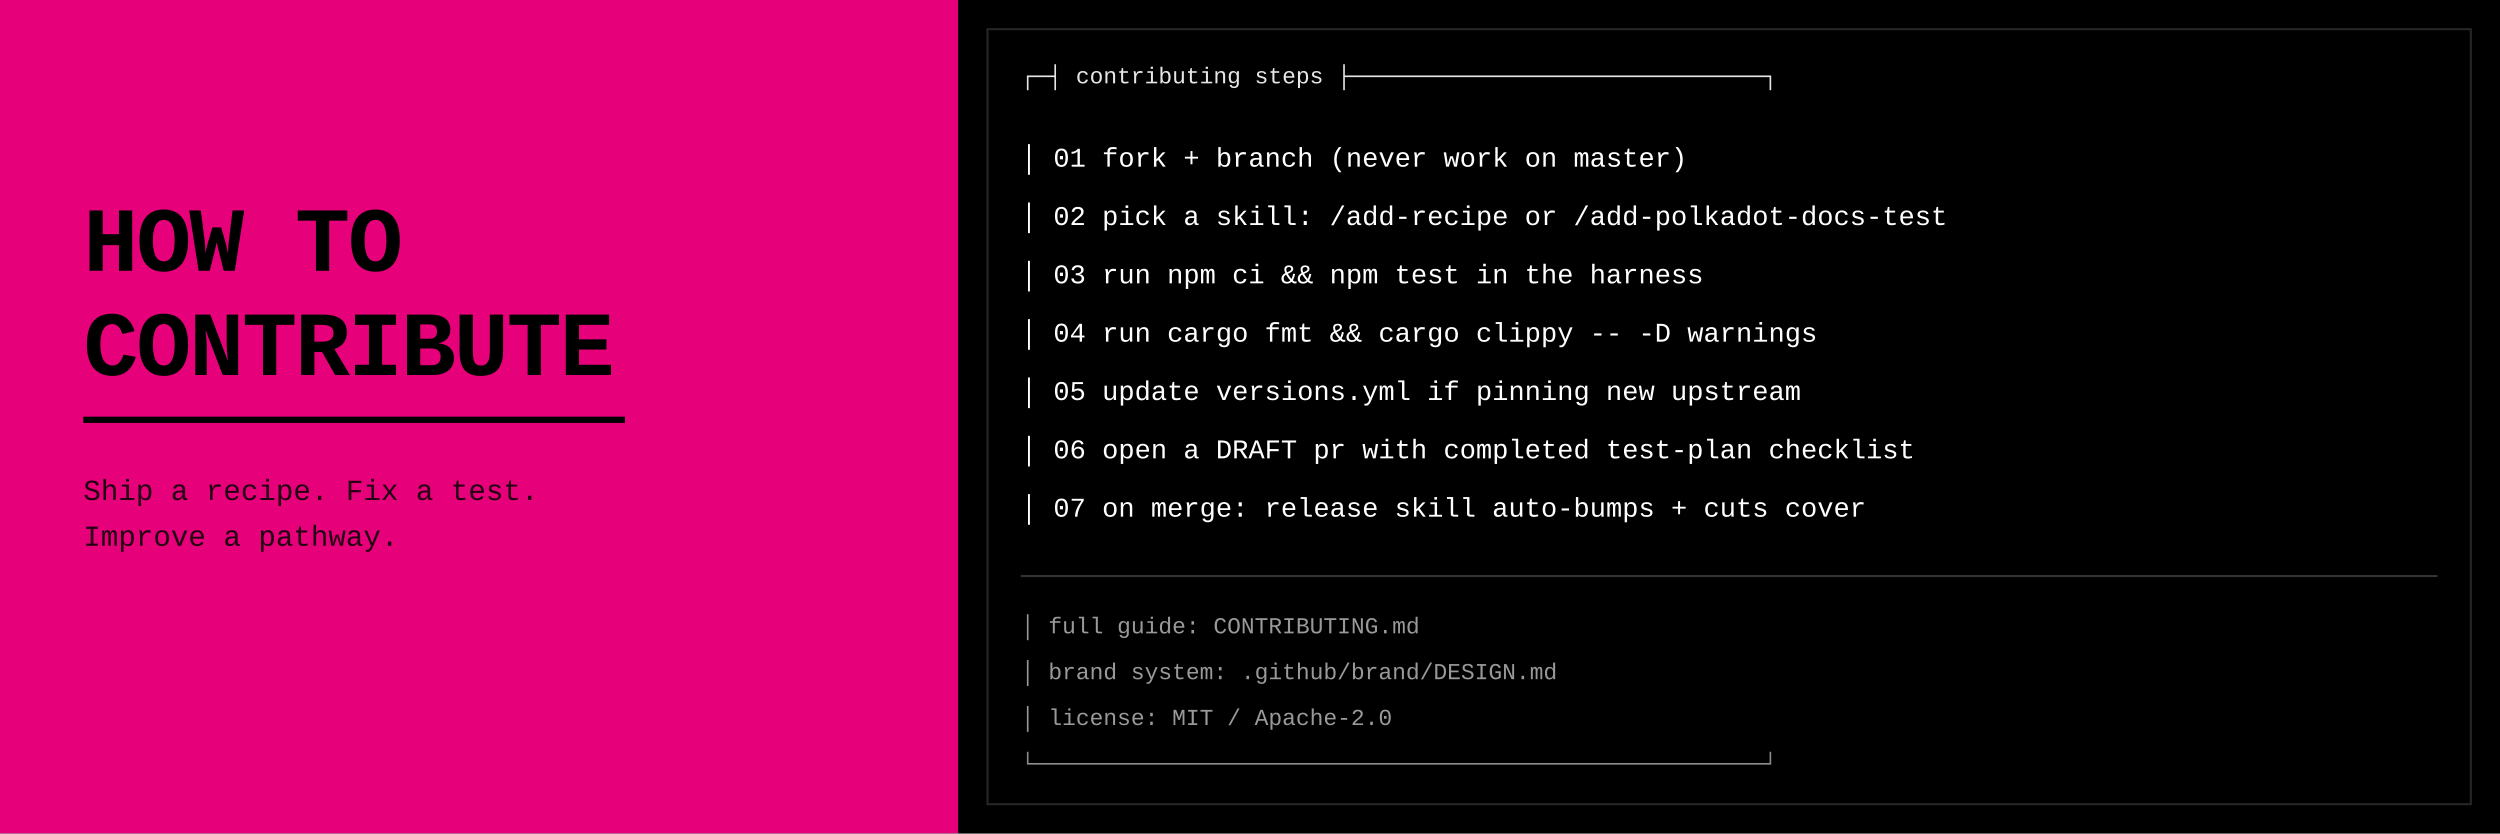
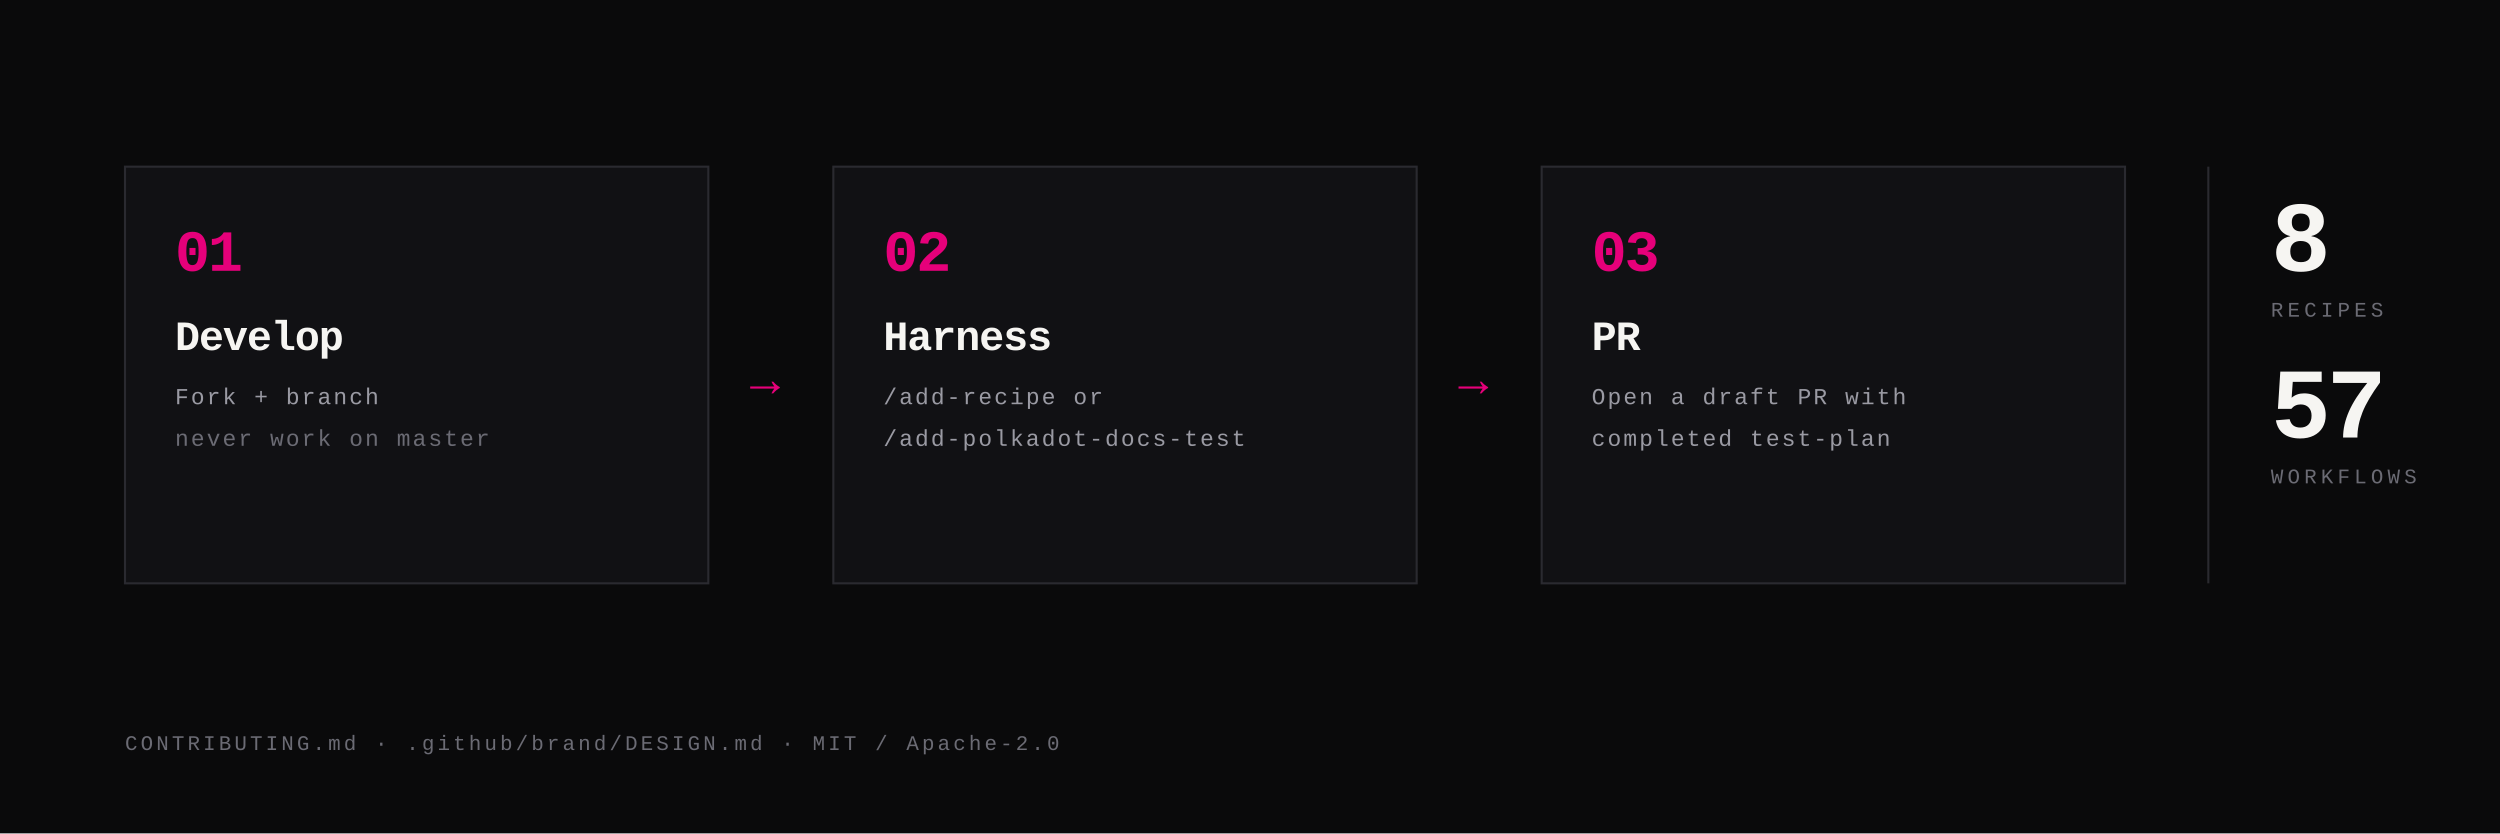
- <svg xmlns="http://www.w3.org/2000/svg" viewBox="0 0 1200 400" shape-rendering="geometricPrecision" role="img" aria-label="Contributing to Polkadot Cookbook">
-   <rect width="1200" height="400" fill="#000000" />
-   <rect x="0" y="0" width="460" height="400" fill="#E6007A" />
-   <text x="40" y="130" font-family="ui-monospace, Menlo, Consolas, 'Courier New', monospace" font-size="44" font-weight="700" fill="#000000" letter-spacing="-1">HOW TO</text>
-   <text x="40" y="180" font-family="ui-monospace, Menlo, Consolas, 'Courier New', monospace" font-size="44" font-weight="700" fill="#000000" letter-spacing="-1">CONTRIBUTE</text>
-   <rect x="40" y="200" width="260" height="3" fill="#000000" />
-   <text x="40" y="240" font-family="ui-monospace, Menlo, Consolas, 'Courier New', monospace" font-size="14" fill="#000000" opacity="0.85">Ship a recipe. Fix a test.</text>
-   <text x="40" y="262" font-family="ui-monospace, Menlo, Consolas, 'Courier New', monospace" font-size="14" fill="#000000" opacity="0.85">Improve a pathway.</text>
-   <rect x="460" y="0" width="740" height="400" fill="#000000" />
-   <rect x="474" y="14" width="712" height="372" fill="none" stroke="#FFFFFF" stroke-opacity="0.15" />
-   <text x="490" y="40" font-family="ui-monospace, Menlo, Consolas, 'Courier New', monospace" font-size="11" fill="#FFFFFF" opacity="0.9">┌─┤ contributing steps ├──────────────────────────────┐</text>
-   <g font-family="ui-monospace, Menlo, Consolas, 'Courier New', monospace" font-size="13" fill="#FFFFFF">
-     <text x="490" y="80">│ 01  fork + branch (never work on master)</text>
-     <text x="490" y="108">│ 02  pick a skill: /add-recipe or /add-polkadot-docs-test</text>
-     <text x="490" y="136">│ 03  run npm ci &amp;&amp; npm test in the harness</text>
-     <text x="490" y="164">│ 04  run cargo fmt &amp;&amp; cargo clippy -- -D warnings</text>
-     <text x="490" y="192">│ 05  update versions.yml if pinning new upstream</text>
-     <text x="490" y="220">│ 06  open a DRAFT pr with completed test-plan checklist</text>
-     <text x="490" y="248">│ 07  on merge: release skill auto-bumps + cuts cover</text>
-   </g>
-   <rect x="490" y="276" width="680" height="1" fill="#FFFFFF" opacity="0.2" />
-   <text x="490" y="304" font-family="ui-monospace, Menlo, Consolas, 'Courier New', monospace" font-size="11" fill="#FFFFFF" opacity="0.6">│ full guide: CONTRIBUTING.md</text>
-   <text x="490" y="326" font-family="ui-monospace, Menlo, Consolas, 'Courier New', monospace" font-size="11" fill="#FFFFFF" opacity="0.6">│ brand system: .github/brand/DESIGN.md</text>
-   <text x="490" y="348" font-family="ui-monospace, Menlo, Consolas, 'Courier New', monospace" font-size="11" fill="#FFFFFF" opacity="0.6">│ license: MIT / Apache-2.0</text>
-   <text x="490" y="370" font-family="ui-monospace, Menlo, Consolas, 'Courier New', monospace" font-size="11" fill="#FFFFFF" opacity="0.55">└─────────────────────────────────────────────────────┘</text>
+ <svg xmlns="http://www.w3.org/2000/svg" viewBox="0 0 1200 400" shape-rendering="geometricPrecision" role="img" aria-label="How to contribute to the Polkadot Cookbook">
+   <rect width="1200" height="400" fill="#0A0A0B" />
+   <rect x="60" y="80" width="280" height="200" fill="#111114" stroke="#2A2A30" stroke-width="1" />
+   <text x="84" y="130" font-family="'JetBrains Mono', ui-monospace, Menlo, Consolas, 'Courier New', monospace" font-size="28" font-weight="800" fill="#E6007A" letter-spacing="-1">01</text>
+   <text x="84" y="168" font-family="'JetBrains Mono', ui-monospace, Menlo, Consolas, 'Courier New', monospace" font-size="20" font-weight="700" fill="#F6F5F2" letter-spacing="-.5">Develop</text>
+   <text x="84" y="194" font-family="'JetBrains Mono', ui-monospace, Menlo, Consolas, 'Courier New', monospace" font-size="11" fill="#9A9AA3" letter-spacing="1">Fork + branch</text>
+   <text x="84" y="214" font-family="'JetBrains Mono', ui-monospace, Menlo, Consolas, 'Courier New', monospace" font-size="11" fill="#6B6B74" letter-spacing="1">never work on master</text>
+   <text x="360" y="190" font-family="'JetBrains Mono', ui-monospace, Menlo, Consolas, 'Courier New', monospace" font-size="24" fill="#E6007A">→</text>
+   <rect x="400" y="80" width="280" height="200" fill="#111114" stroke="#2A2A30" stroke-width="1" />
+   <text x="424" y="130" font-family="'JetBrains Mono', ui-monospace, Menlo, Consolas, 'Courier New', monospace" font-size="28" font-weight="800" fill="#E6007A" letter-spacing="-1">02</text>
+   <text x="424" y="168" font-family="'JetBrains Mono', ui-monospace, Menlo, Consolas, 'Courier New', monospace" font-size="20" font-weight="700" fill="#F6F5F2" letter-spacing="-.5">Harness</text>
+   <text x="424" y="194" font-family="'JetBrains Mono', ui-monospace, Menlo, Consolas, 'Courier New', monospace" font-size="11" fill="#9A9AA3" letter-spacing="1">/add-recipe or</text>
+   <text x="424" y="214" font-family="'JetBrains Mono', ui-monospace, Menlo, Consolas, 'Courier New', monospace" font-size="11" fill="#9A9AA3" letter-spacing="1">/add-polkadot-docs-test</text>
+   <text x="700" y="190" font-family="'JetBrains Mono', ui-monospace, Menlo, Consolas, 'Courier New', monospace" font-size="24" fill="#E6007A">→</text>
+   <rect x="740" y="80" width="280" height="200" fill="#111114" stroke="#2A2A30" stroke-width="1" />
+   <text x="764" y="130" font-family="'JetBrains Mono', ui-monospace, Menlo, Consolas, 'Courier New', monospace" font-size="28" font-weight="800" fill="#E6007A" letter-spacing="-1">03</text>
+   <text x="764" y="168" font-family="'JetBrains Mono', ui-monospace, Menlo, Consolas, 'Courier New', monospace" font-size="20" font-weight="700" fill="#F6F5F2" letter-spacing="-.5">PR</text>
+   <text x="764" y="194" font-family="'JetBrains Mono', ui-monospace, Menlo, Consolas, 'Courier New', monospace" font-size="11" fill="#9A9AA3" letter-spacing="1">Open a draft PR with</text>
+   <text x="764" y="214" font-family="'JetBrains Mono', ui-monospace, Menlo, Consolas, 'Courier New', monospace" font-size="11" fill="#9A9AA3" letter-spacing="1">completed test-plan</text>
+   <line x1="1060" y1="80" x2="1060" y2="280" stroke="#2A2A30" stroke-width="1" />
+   <text x="1090" y="130" font-family="'JetBrains Mono', ui-monospace, Menlo, Consolas, 'Courier New', monospace" font-size="48" font-weight="800" fill="#F6F5F2" letter-spacing="-2">8</text>
+   <text x="1090" y="152" font-family="'JetBrains Mono', ui-monospace, Menlo, Consolas, 'Courier New', monospace" font-size="10" fill="#6B6B74" letter-spacing="2">RECIPES</text>
+   <text x="1090" y="210" font-family="'JetBrains Mono', ui-monospace, Menlo, Consolas, 'Courier New', monospace" font-size="48" font-weight="800" fill="#F6F5F2" letter-spacing="-2">57</text>
+   <text x="1090" y="232" font-family="'JetBrains Mono', ui-monospace, Menlo, Consolas, 'Courier New', monospace" font-size="10" fill="#6B6B74" letter-spacing="2">WORKFLOWS</text>
+   <text x="60" y="360" font-family="'JetBrains Mono', ui-monospace, Menlo, Consolas, 'Courier New', monospace" font-size="10" fill="#6B6B74" letter-spacing="1.5">CONTRIBUTING.md · .github/brand/DESIGN.md · MIT / Apache-2.0</text>
</svg>
